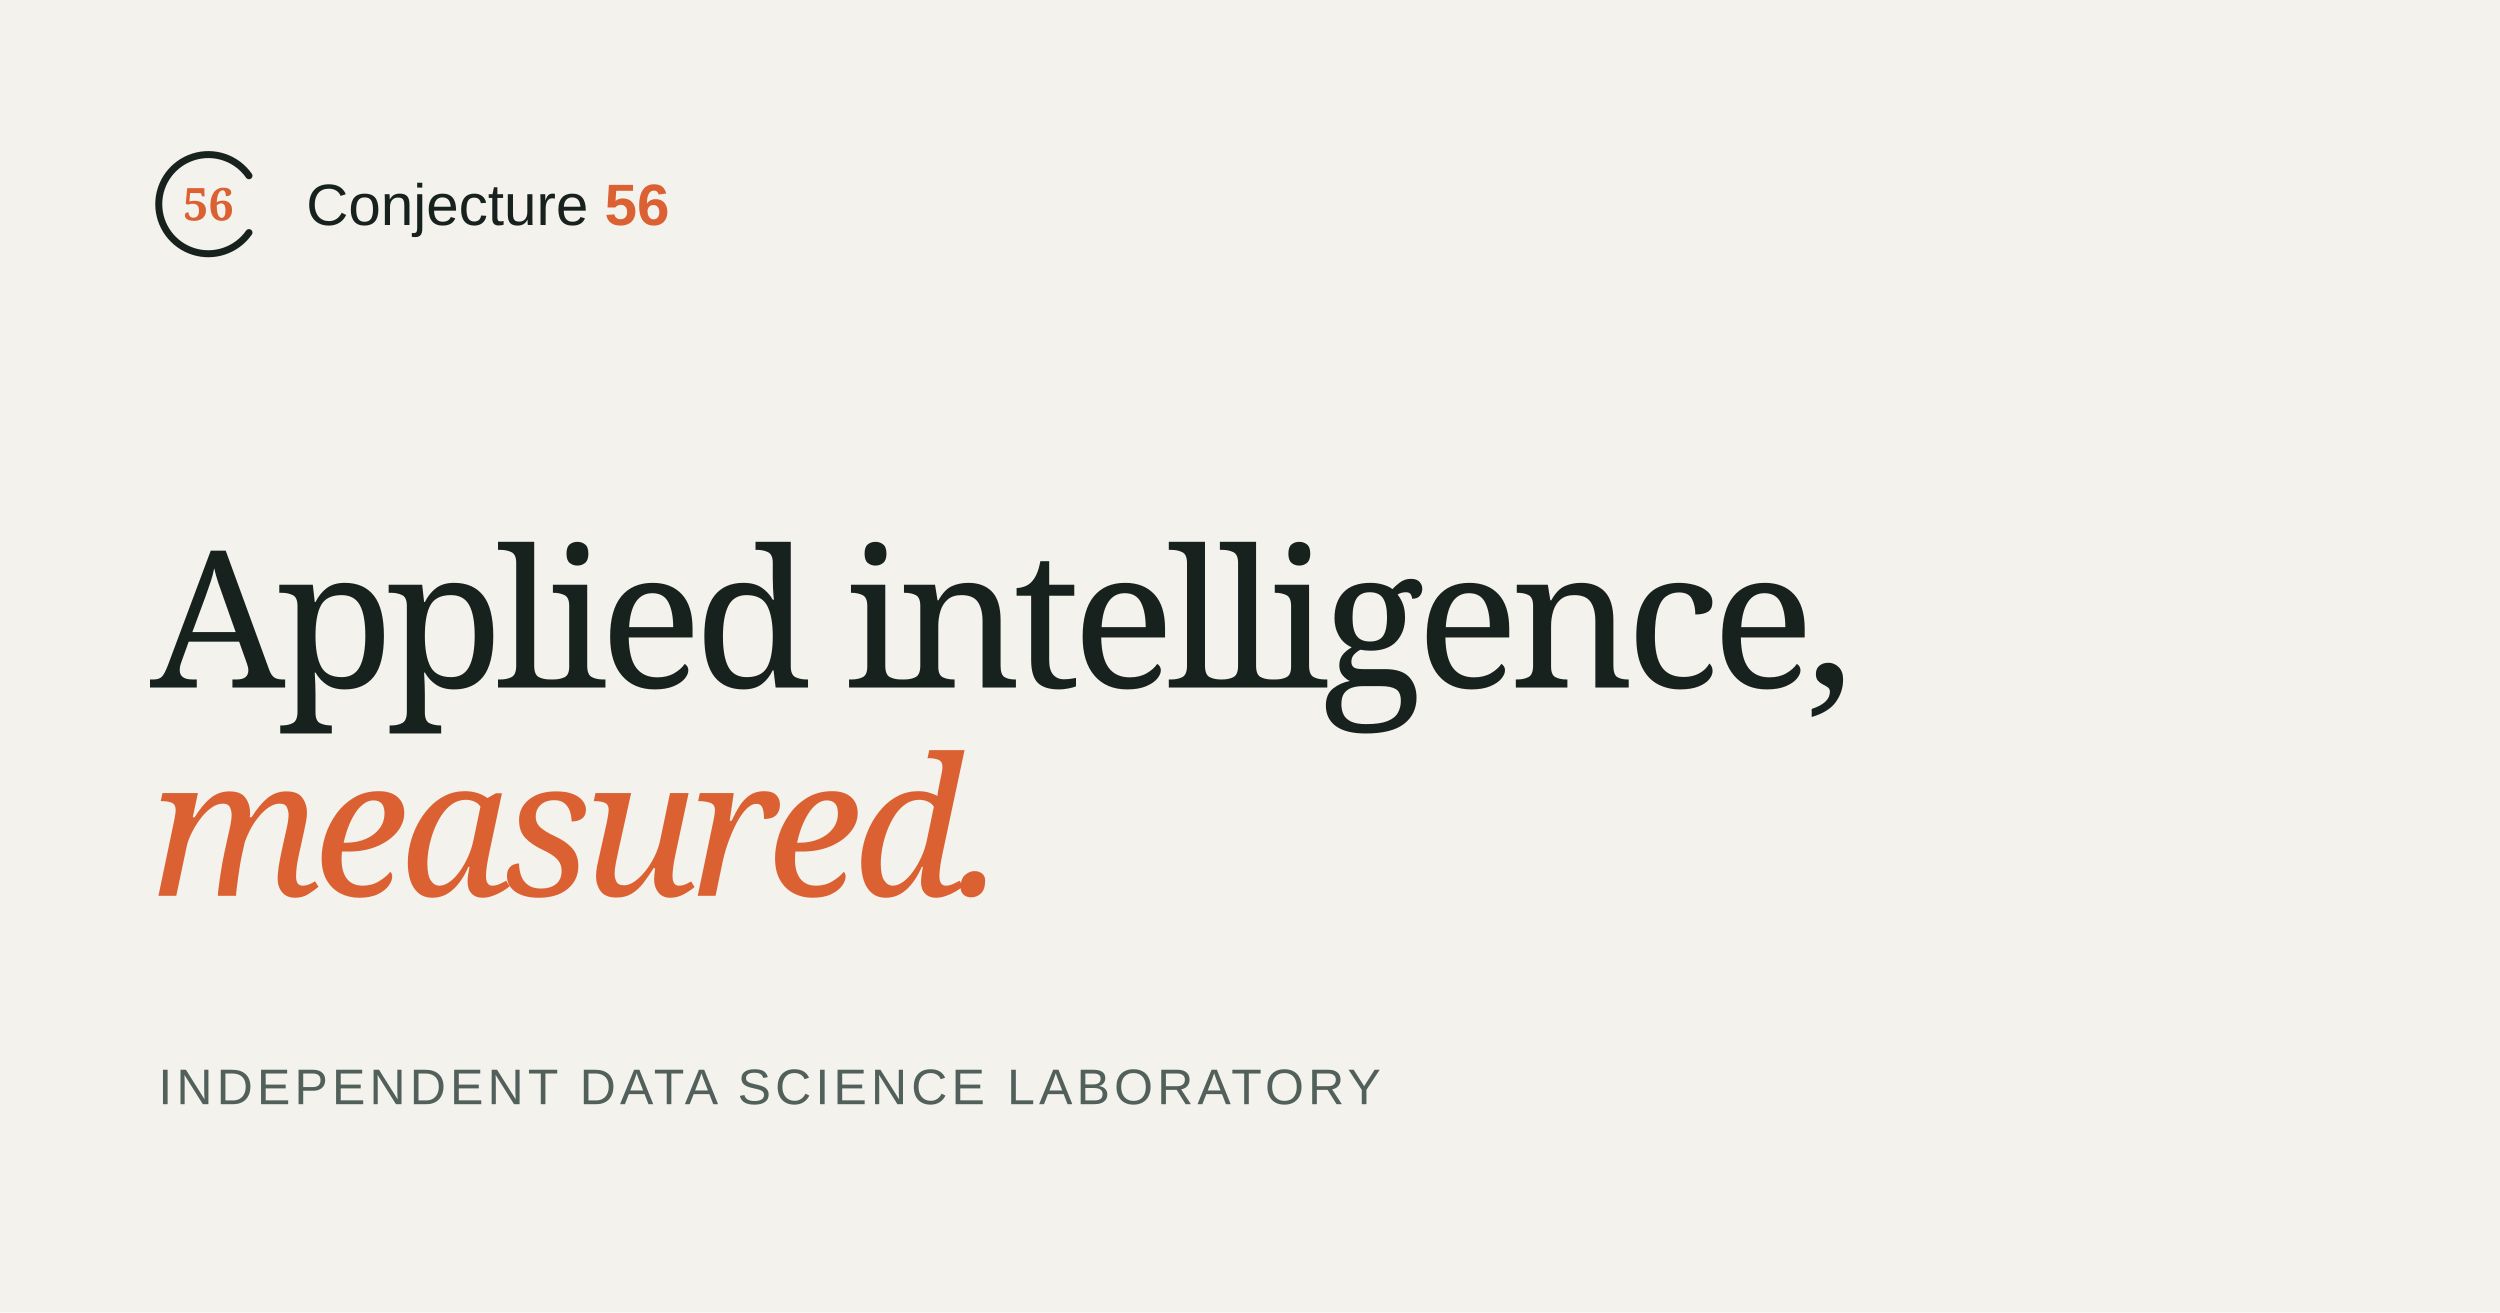
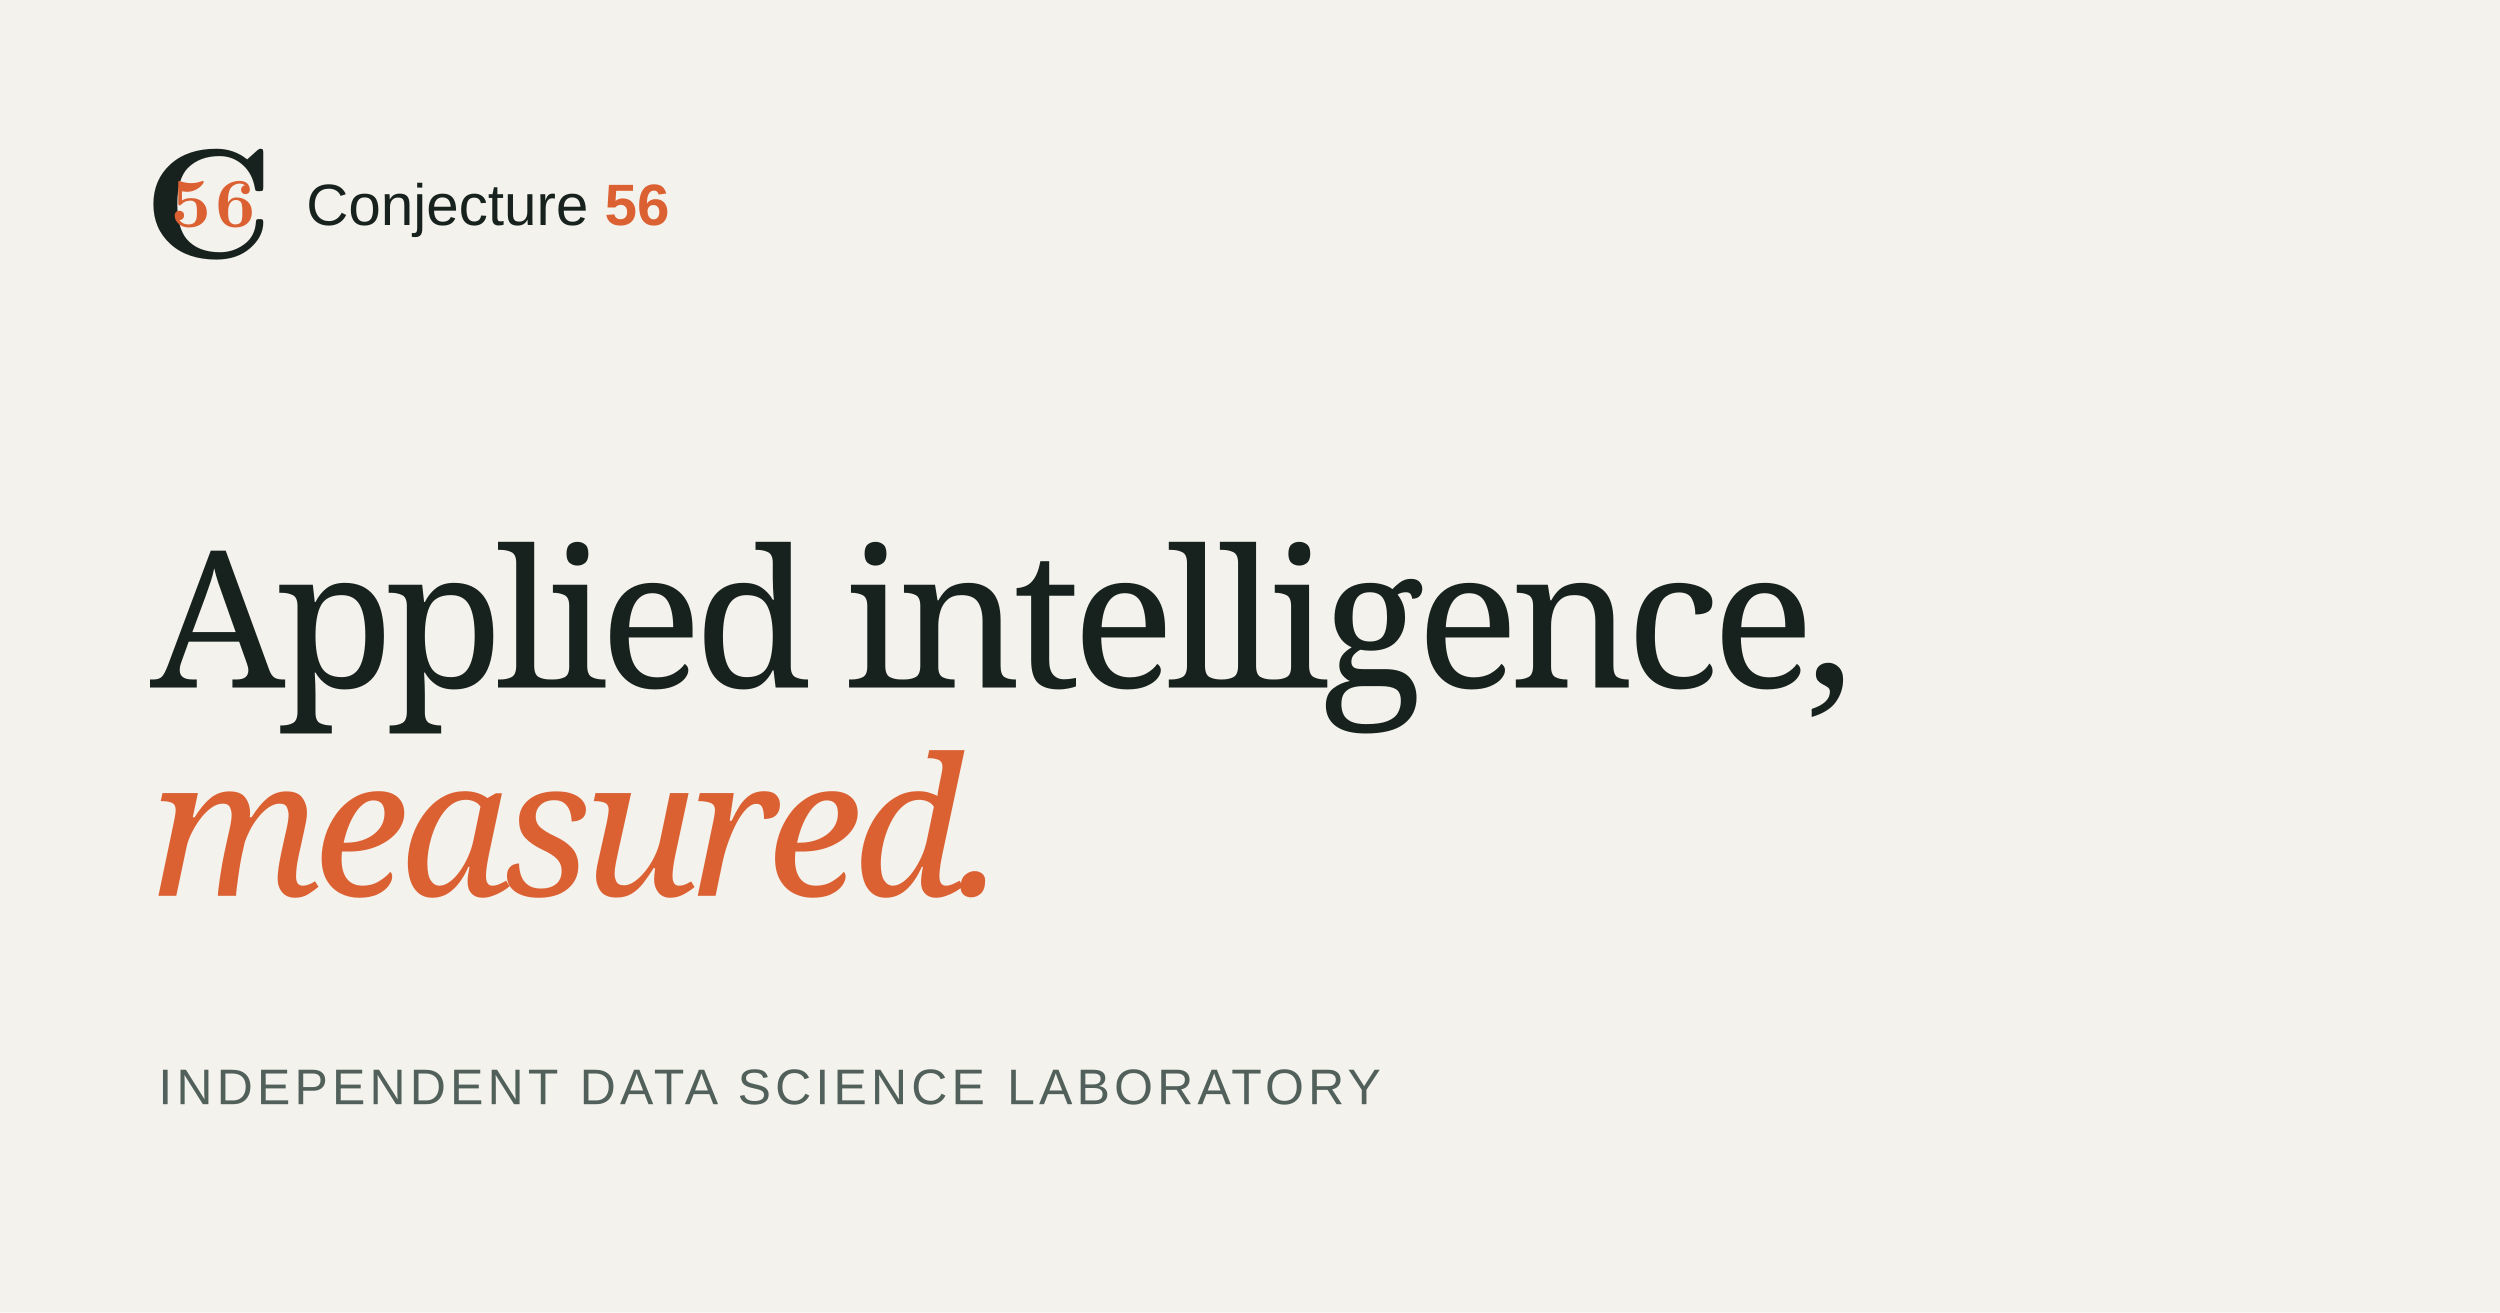
<svg xmlns="http://www.w3.org/2000/svg" viewBox="0 0 1200 630">
  <rect width="1200" height="630" fill="#f4f2ec" />
  <g transform="translate(72 70)">
-     <path d="M47.5 14.35 A23.8 23.8 0 1 0 47.5 41.65" fill="none" stroke="#17221f" stroke-width="3.36" stroke-linecap="round" />
-     <text x="28" y="35.8" text-anchor="middle" font-family="CMU Serif, Georgia, serif" font-size="21.7" font-weight="700" fill="#db6032">56</text>
+     <g transform="scale(1.4)">
+       <path d="M22.74 1.00Q28.80 1.00 33.31 4.65L36.85 1.48Q37.39 1.00 37.87 1.00Q38.52 1.00 38.68 1.30Q38.84 1.59 38.84 2.50V14.04Q38.84 15.12 38.62 15.33Q38.41 15.55 37.39 15.55Q36.48 15.55 36.26 15.38Q36.05 15.22 35.94 14.42Q35.08 9.43 31.70 6.47Q28.32 3.52 23.86 3.52Q16.99 3.52 12.92 7.66Q9.37 11.36 9.37 20.00Q9.37 28.05 12.54 31.92Q16.40 36.48 24.03 36.48Q28.59 36.48 32.32 33.74Q36.05 31.00 36.32 26.01Q36.37 25.37 36.64 25.23Q36.91 25.10 37.55 25.10Q38.30 25.10 38.57 25.29Q38.84 25.47 38.84 26.23Q38.84 31.16 34.36 35.08Q29.88 39.00 22.74 39.00Q12.86 39.00 7.01 33.69Q1.16 28.37 1.16 20.00Q1.16 11.63 7.01 6.31Q12.86 1.00 22.74 1.00Z" fill="#17221f" />
+       <path d="M8.47 23.91Q8.47 23.24 8.82 22.83Q9.16 22.42 9.49 22.32Q9.81 22.23 10.07 22.23Q10.65 22.23 11.16 22.62Q11.68 23.02 11.68 23.86Q11.68 24.58 11.24 25.00Q10.79 25.42 10.12 25.46Q11.22 26.95 13.21 26.95Q13.81 26.95 14.28 26.81Q14.75 26.66 15.05 26.45Q15.35 26.23 15.55 25.86Q15.75 25.49 15.86 25.19Q15.97 24.89 16.02 24.39Q16.06 23.88 16.08 23.59Q16.09 23.31 16.09 22.80Q16.09 22.04 16.08 21.63Q16.06 21.22 15.96 20.59Q15.85 19.95 15.63 19.63Q15.42 19.31 15.00 19.04Q14.58 18.78 13.96 18.78Q11.87 18.78 10.74 20.12Q10.50 20.41 10.22 20.41Q9.98 20.41 9.86 20.30Q9.74 20.19 9.71 20.06Q9.69 19.93 9.69 19.66V12.67Q9.69 12.43 9.70 12.32Q9.71 12.21 9.79 12.12Q9.86 12.02 10.03 12.02Q10.05 12.02 10.34 12.12Q12.28 12.79 14.05 12.79Q15.97 12.79 17.72 12.12Q17.98 12.02 18.08 12.02Q18.41 12.02 18.41 12.45Q18.41 12.71 17.99 13.23Q17.57 13.75 16.88 14.32Q16.18 14.90 15.06 15.33Q13.93 15.76 12.71 15.76Q11.89 15.76 10.96 15.59V18.75Q12.18 17.92 14.05 17.92Q16.62 17.92 18.05 19.33Q19.49 20.74 19.49 22.90Q19.49 25.13 17.81 26.55Q16.14 27.98 13.31 27.98Q11.18 27.98 9.82 26.75Q8.47 25.51 8.47 23.91Z M23.47 20.12Q23.47 17.96 24.13 16.32Q24.79 14.68 25.87 13.78Q26.94 12.88 28.17 12.45Q29.39 12.02 30.68 12.02Q32.46 12.02 33.34 12.89Q34.23 13.77 34.23 15.02Q34.23 15.71 33.82 16.13Q33.41 16.55 32.72 16.55Q32.05 16.55 31.64 16.12Q31.23 15.69 31.23 15.06Q31.23 14.49 31.57 14.08Q31.90 13.67 32.53 13.58Q31.90 12.95 30.73 12.95Q29.65 12.95 28.75 13.52Q27.85 14.08 27.40 14.94Q26.73 16.38 26.73 19.07V19.52Q27.73 17.70 29.60 17.70Q31.88 17.70 33.40 19.04Q34.92 20.38 34.92 22.80Q34.92 25.18 33.37 26.58Q31.81 27.98 29.29 27.98Q26.15 27.98 24.67 25.58Q23.47 23.57 23.47 20.12ZM26.78 22.68Q26.78 24.86 27.16 25.63Q27.83 26.95 29.24 26.95Q29.94 26.95 30.42 26.72Q30.90 26.49 31.14 26.19Q31.38 25.90 31.50 25.25Q31.62 24.60 31.64 24.15Q31.66 23.69 31.66 22.76Q31.66 21.82 31.65 21.38Q31.64 20.93 31.52 20.28Q31.40 19.62 31.17 19.32Q30.95 19.02 30.50 18.79Q30.06 18.56 29.39 18.56Q28.29 18.56 27.53 19.58Q26.78 20.60 26.78 22.68Z" fill="#db6032" />
+     </g>
    <text x="75" y="38" fill="#17221f" font-family="Arial, sans-serif" font-size="28">Conjecture <tspan fill="#db6032" font-weight="700">56</tspan>
    </text>
  </g>
  <text x="72" y="330" fill="#17221f" font-family="Georgia, serif" font-size="92" letter-spacing="-4">Applied intelligence,</text>
  <text x="72" y="430" fill="#db6032" font-family="Georgia, serif" font-size="92" font-style="italic" letter-spacing="-4">measured.</text>
  <text x="76" y="530" fill="#52605b" font-family="Arial, sans-serif" font-size="24" letter-spacing="2">INDEPENDENT DATA SCIENCE LABORATORY</text>
</svg>
